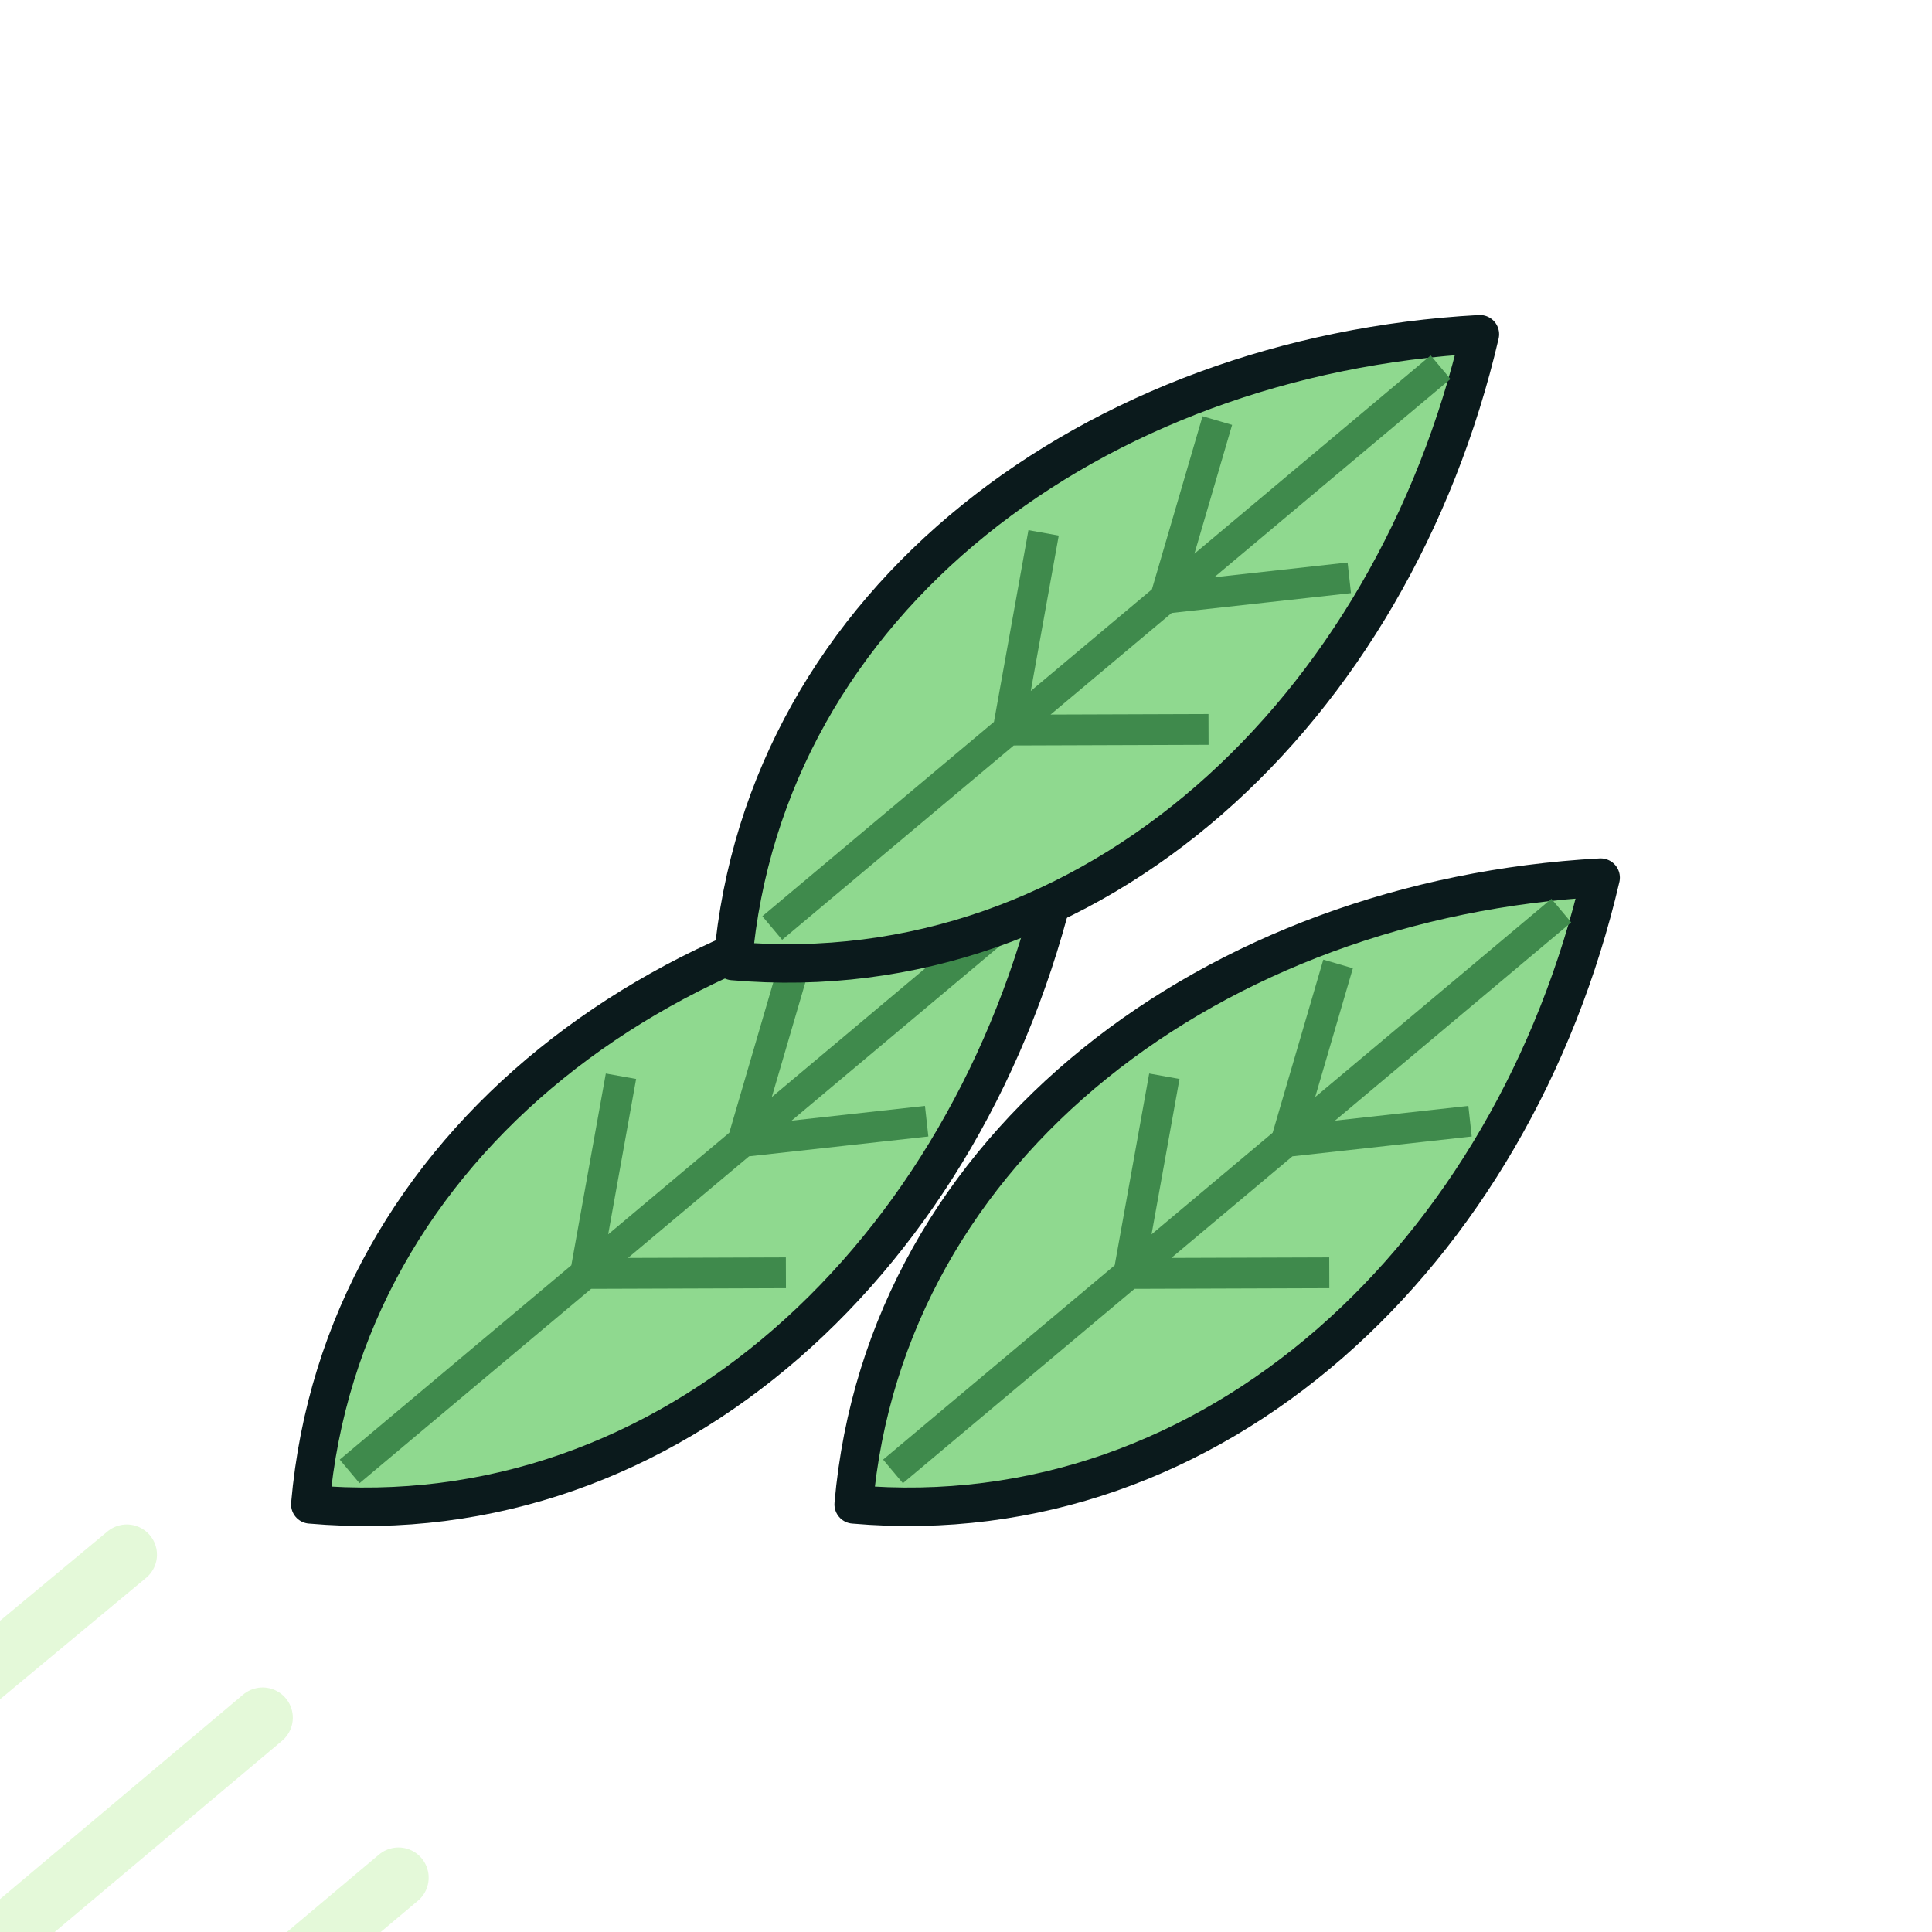
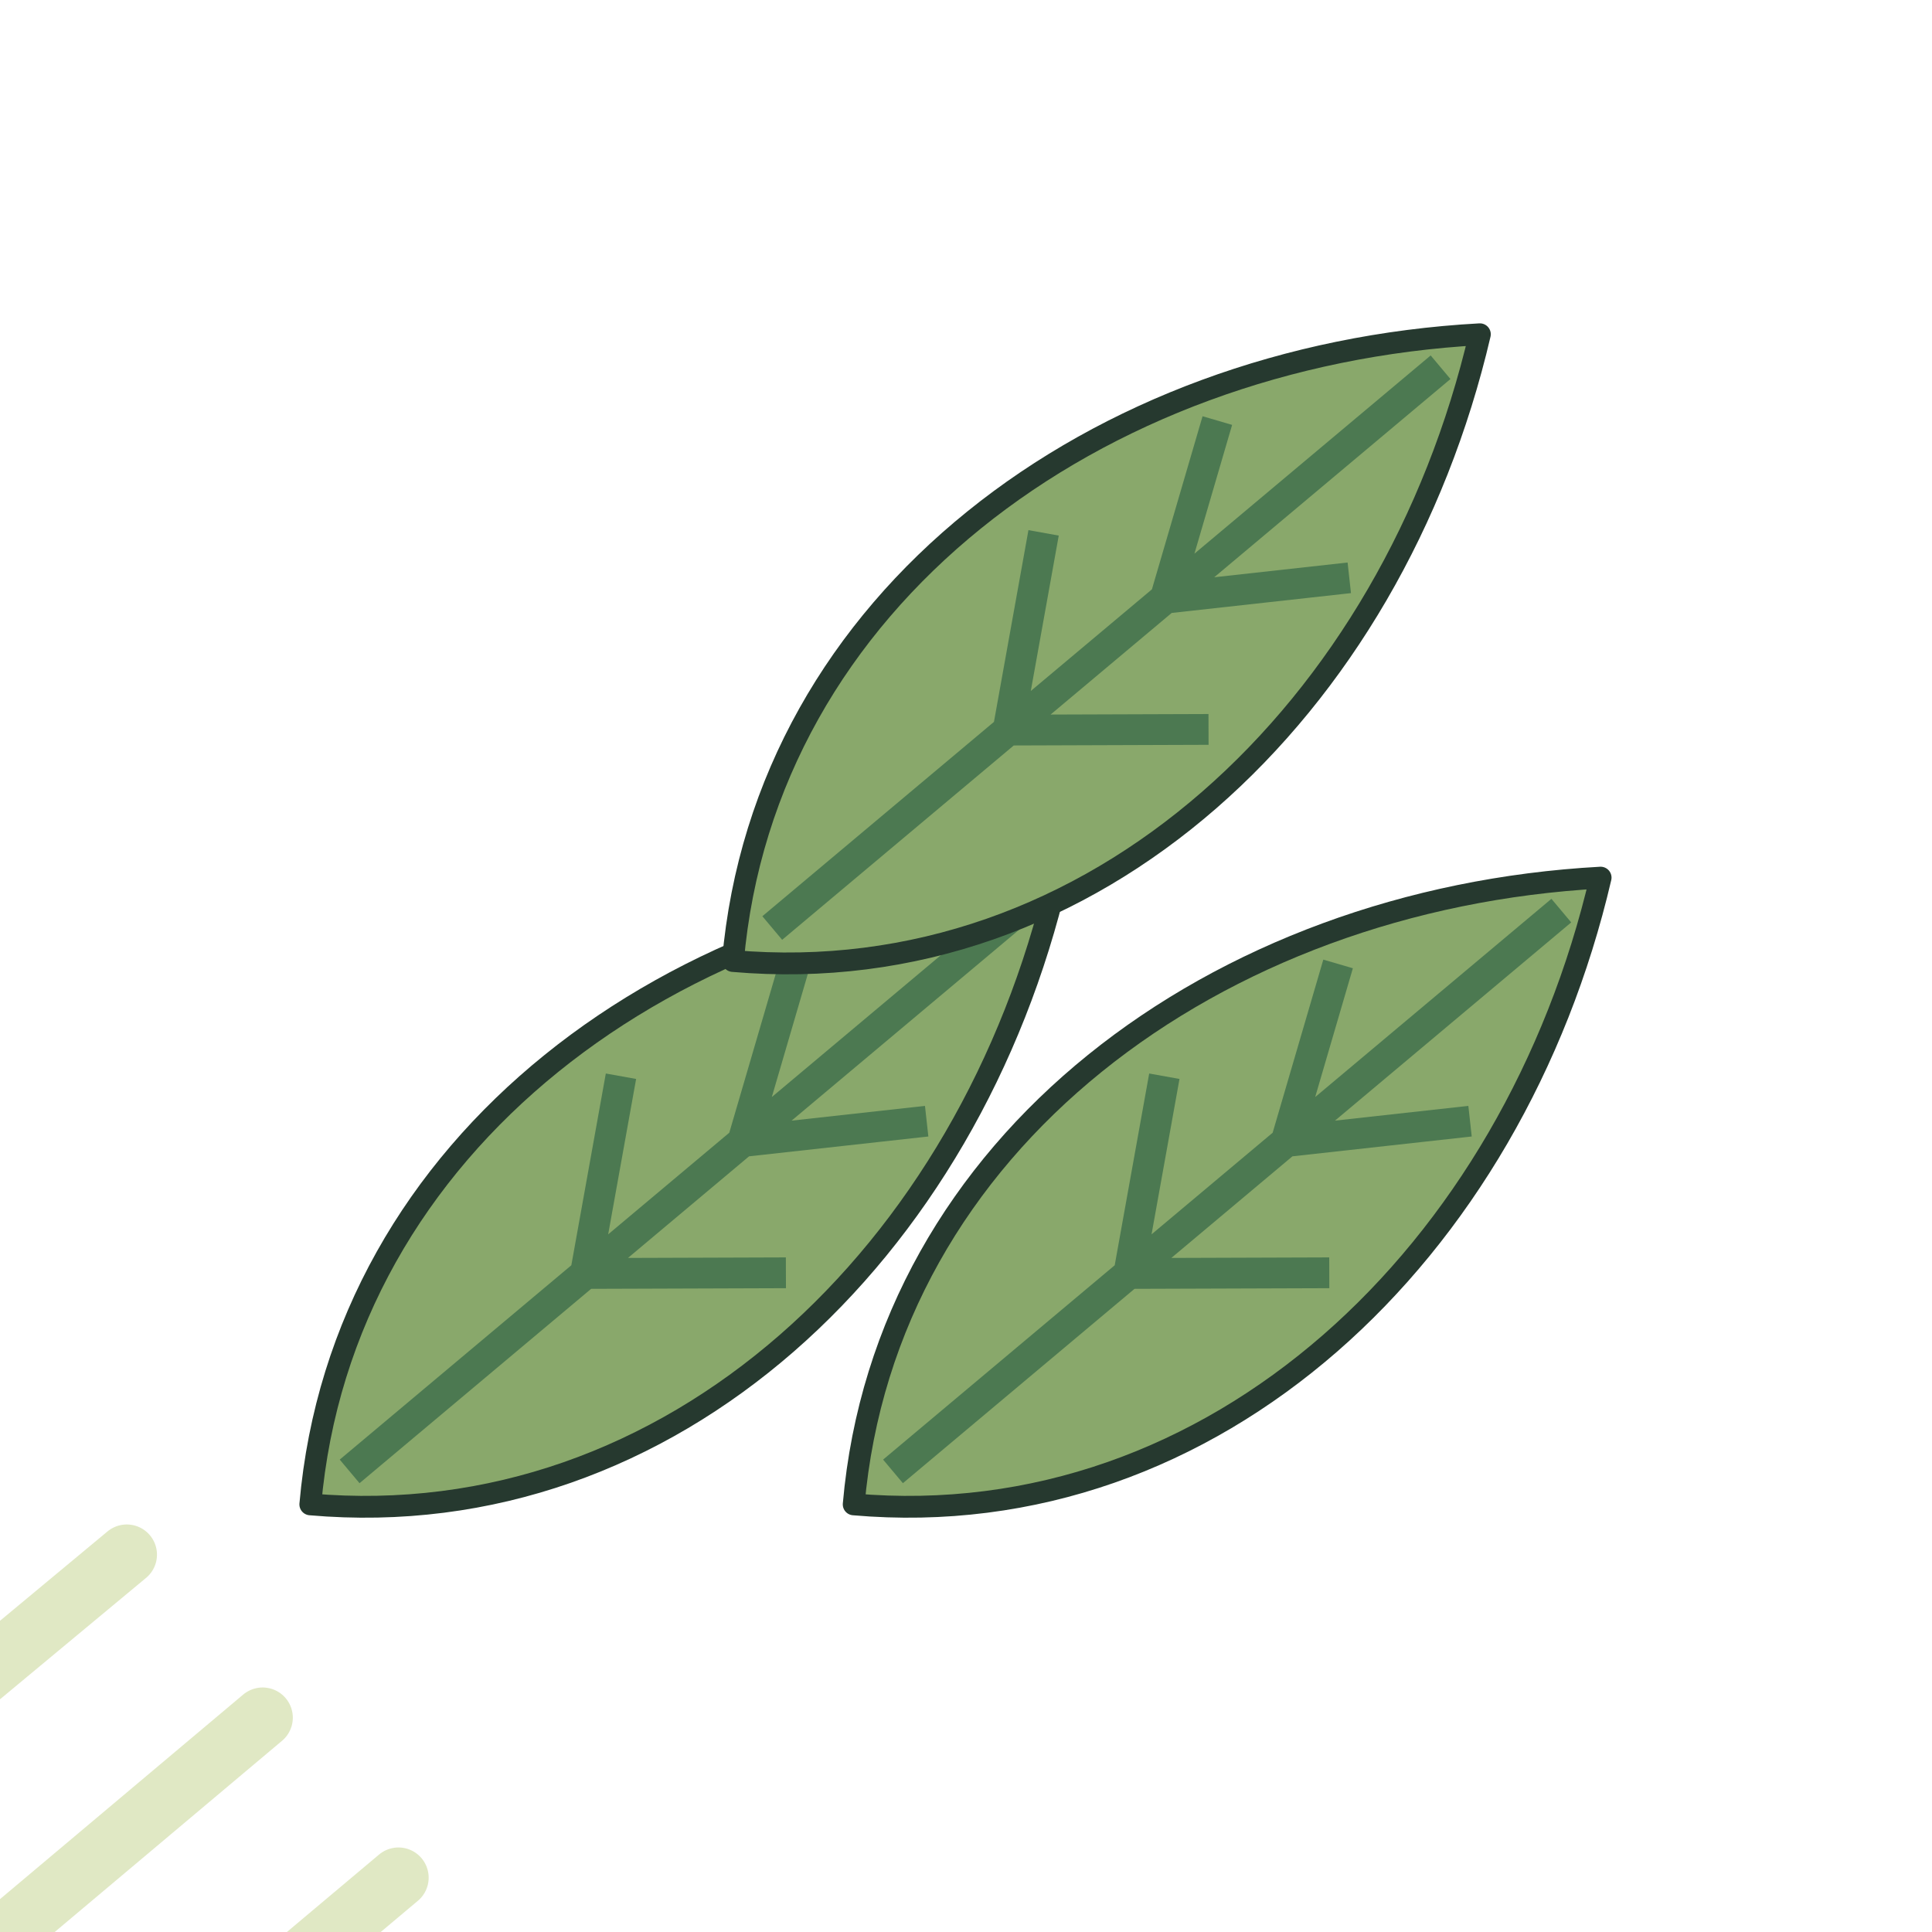
<svg xmlns="http://www.w3.org/2000/svg" width="64" height="64" viewBox="0 0 64 64">
  <g transform="translate(22.0 40.0) rotate(-40) scale(0.85)">
-     <path d="M-18 0 C-8 -10 8 -9 20 0 C8 9 -8 10 -18 0 Z" fill="#8fd98f" stroke="#0b1a1c" stroke-width="1.5" stroke-linejoin="round" stroke-linecap="round" />
-     <path d="M-16 0 L18 0 M-4 0 L2 -5 M4 0 L10 -4 M-4 0 L2 5 M4 0 L10 4" stroke="#3f8a4c" stroke-width="1.2" fill="none" />
+     <path d="M-18 0 C-8 -10 8 -9 20 0 C8 9 -8 10 -18 0 Z" fill="#89a86b" stroke="#26392f" stroke-width="0.85" stroke-linejoin="round" stroke-linecap="round" />
+     <path d="M-16 0 L18 0 M-4 0 L2 -5 M4 0 L10 -4 M-4 0 L2 5 M4 0 L10 4" stroke="#4c7951" stroke-width="1.2" fill="none" />
  </g>
  <g transform="translate(40.0 40.0) rotate(-40) scale(0.85)">
-     <path d="M-18 0 C-8 -10 8 -9 20 0 C8 9 -8 10 -18 0 Z" fill="#8fd98f" stroke="#0b1a1c" stroke-width="1.5" stroke-linejoin="round" stroke-linecap="round" />
-     <path d="M-16 0 L18 0 M-4 0 L2 -5 M4 0 L10 -4 M-4 0 L2 5 M4 0 L10 4" stroke="#3f8a4c" stroke-width="1.2" fill="none" />
+     <path d="M-18 0 C-8 -10 8 -9 20 0 C8 9 -8 10 -18 0 Z" fill="#89a86b" stroke="#26392f" stroke-width="0.85" stroke-linejoin="round" stroke-linecap="round" />
+     <path d="M-16 0 L18 0 M-4 0 L2 -5 M4 0 L10 -4 M-4 0 L2 5 M4 0 L10 4" stroke="#4c7951" stroke-width="1.2" fill="none" />
  </g>
  <g transform="translate(36.0 22.0) rotate(-40) scale(0.85)">
-     <path d="M-18 0 C-8 -10 8 -9 20 0 C8 9 -8 10 -18 0 Z" fill="#8fd98f" stroke="#0b1a1c" stroke-width="1.5" stroke-linejoin="round" stroke-linecap="round" />
-     <path d="M-16 0 L18 0 M-4 0 L2 -5 M4 0 L10 -4 M-4 0 L2 5 M4 0 L10 4" stroke="#3f8a4c" stroke-width="1.2" fill="none" />
+     <path d="M-18 0 C-8 -10 8 -9 20 0 C8 9 -8 10 -18 0 Z" fill="#89a86b" stroke="#26392f" stroke-width="0.85" stroke-linejoin="round" stroke-linecap="round" />
+     <path d="M-16 0 L18 0 M-4 0 L2 -5 M4 0 L10 -4 M-4 0 L2 5 M4 0 L10 4" stroke="#4c7951" stroke-width="1.2" fill="none" />
  </g>
-   <path d="M4.2 51.5 L-3.5 57.9" stroke="#d9f7c9" stroke-width="2" stroke-linecap="round" stroke-opacity="0.7" />
-   <path d="M8.7 56.9 L-2.0 65.9" stroke="#d9f7c9" stroke-width="2" stroke-linecap="round" stroke-opacity="0.7" />
-   <path d="M13.2 62.2 L6.3 68.0" stroke="#d9f7c9" stroke-width="2" stroke-linecap="round" stroke-opacity="0.7" />
+   <path d="M4.2 51.5 L-3.5 57.9" stroke="#d3dfac" stroke-width="2" stroke-linecap="round" stroke-opacity="0.7" />
+   <path d="M8.7 56.9 L-2.0 65.9" stroke="#d3dfac" stroke-width="2" stroke-linecap="round" stroke-opacity="0.7" />
+   <path d="M13.2 62.2 L6.3 68.0" stroke="#d3dfac" stroke-width="2" stroke-linecap="round" stroke-opacity="0.7" />
</svg>
